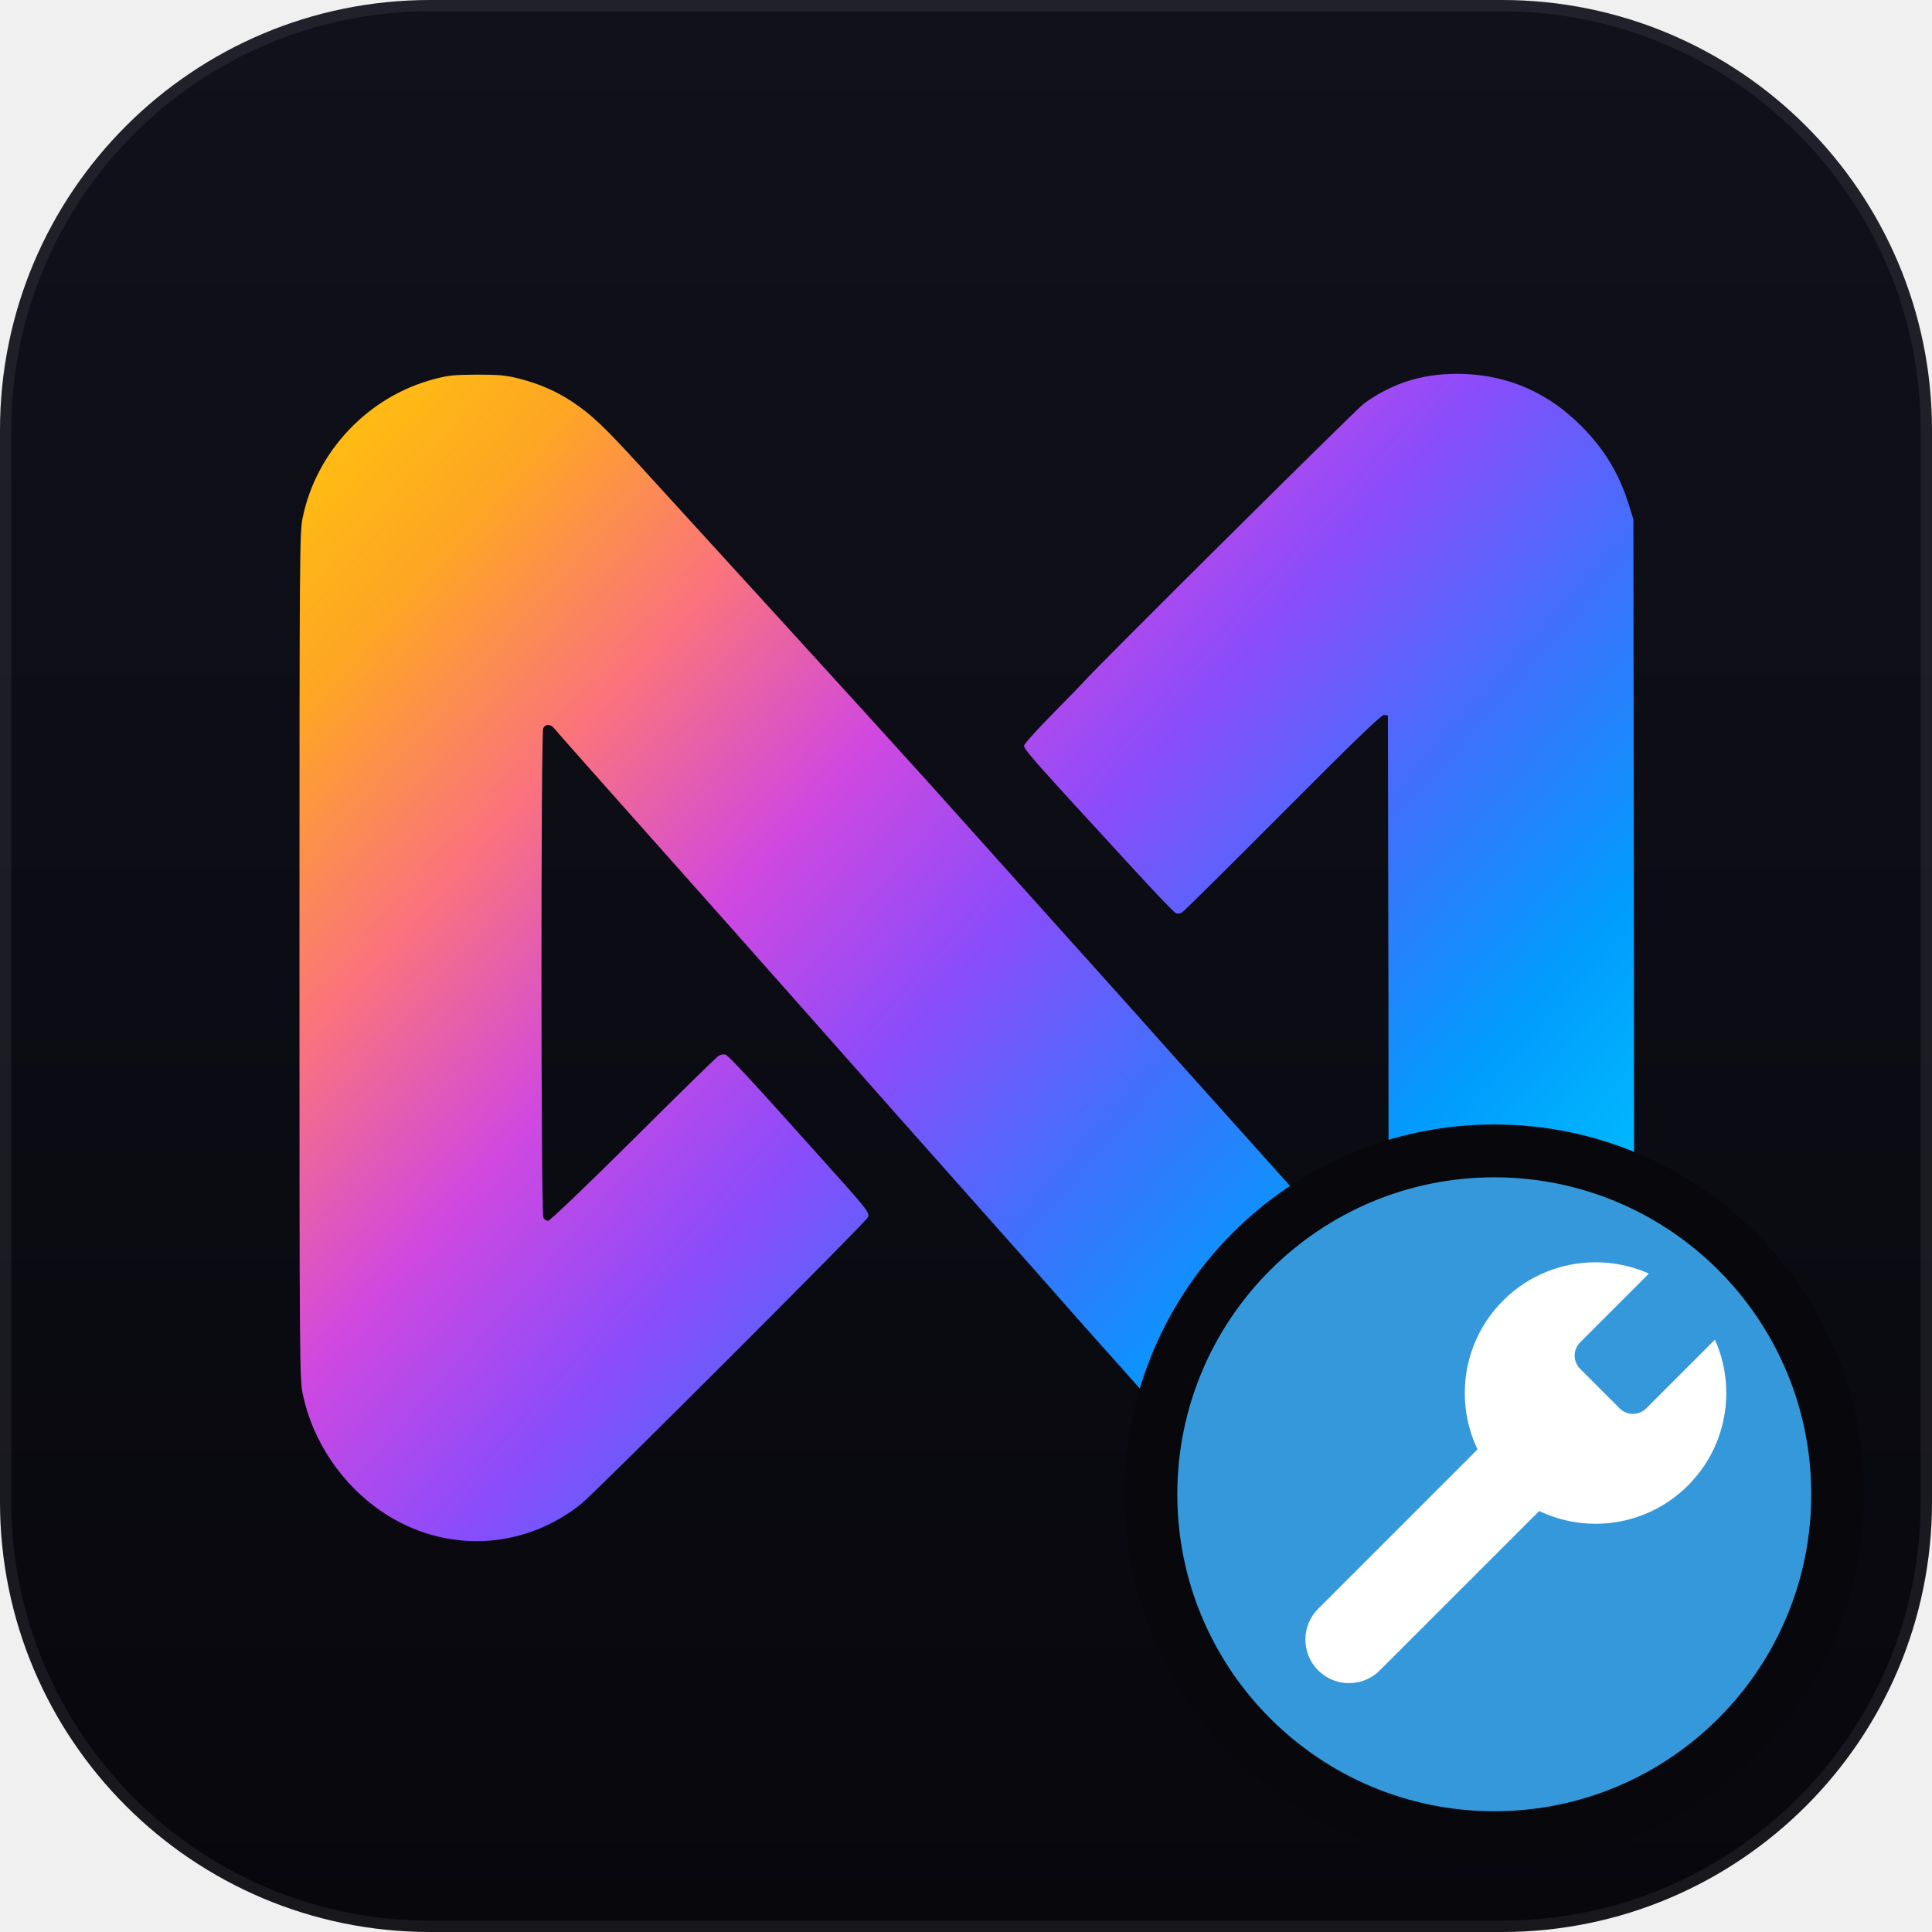
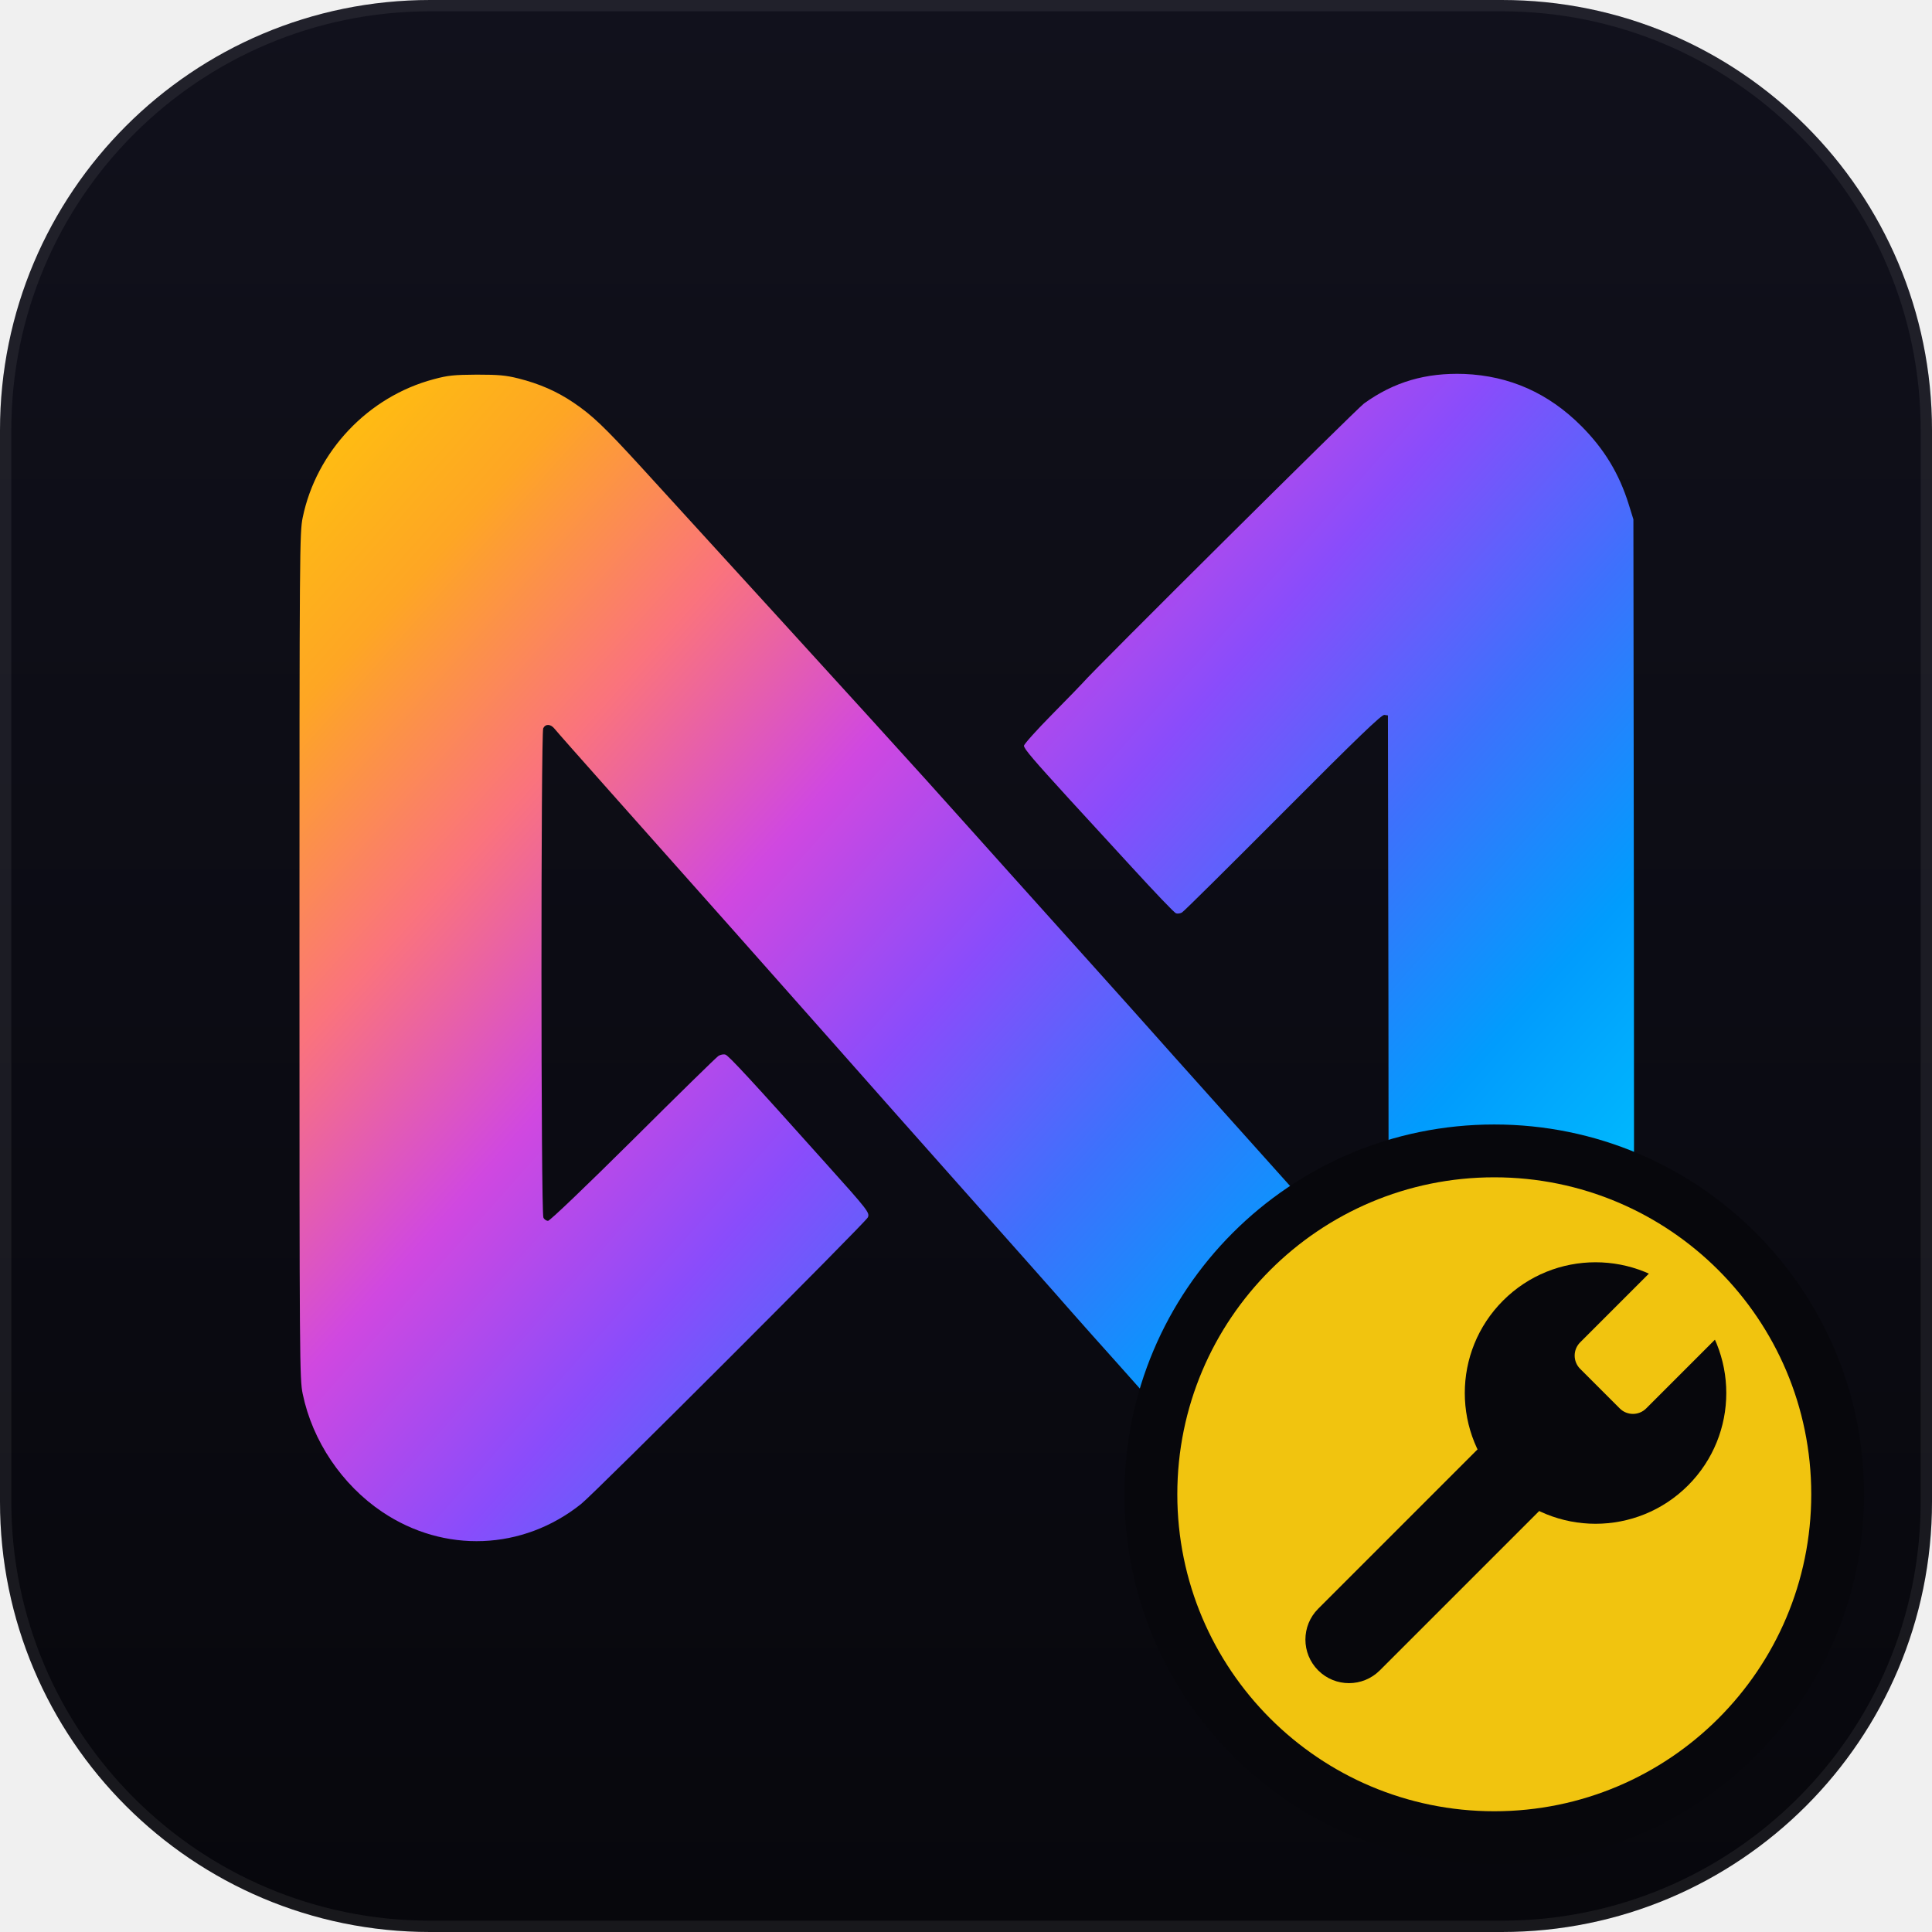
<svg xmlns="http://www.w3.org/2000/svg" viewBox="0 0 1024 1024">
  <defs>
    <linearGradient id="mw" gradientUnits="userSpaceOnUse" x1="236" y1="285" x2="1018" y2="980">
      <stop offset="0" stop-color="#ffc60a" />
      <stop offset="0.125" stop-color="#fea624" />
      <stop offset="0.25" stop-color="#fa737d" />
      <stop offset="0.375" stop-color="#d048e0" />
      <stop offset="0.5" stop-color="#8a4cfb" />
      <stop offset="0.625" stop-color="#3d71fc" />
      <stop offset="0.75" stop-color="#019cfd" />
      <stop offset="0.875" stop-color="#00bffd" />
      <stop offset="1" stop-color="#00dcff" />
    </linearGradient>
    <linearGradient id="bg" x1="0" y1="0" x2="0" y2="1">
      <stop offset="0" stop-color="#11111c" />
      <stop offset="1" stop-color="#07070c" />
    </linearGradient>
  </defs>
  <rect width="1024" height="1024" rx="228" fill="url(#bg)" />
  <rect x="3" y="3" width="1018" height="1018" rx="225" fill="none" stroke="#ffffff" stroke-opacity=".07" stroke-width="6" />
  <g transform="translate(-54.51 -59.48) scale(0.90353)">
    <path fill="url(#mw)" d="M905.5 979.9C950.2 974.4 988.6 948.5 1007.5 911.0C1012.5 901.0 1016.5 889.4 1018.0 880.7C1018.7 876.4 1019.0 795.9 1018.8 622.5L1018.5 370.5L1015.7 361.5C1010.1 343.6 1001.4 329.3 988.1 315.9C968.7 296.4 945.9 286.3 919.3 285.2C896.8 284.4 878.1 289.8 860.5 302.5C856.1 305.7 701.7 459.0 695.5 466.4C695.0 467.0 687.0 475.3 677.8 484.6C668.5 494.0 661.0 502.4 661.0 503.3C661.0 505.1 666.8 511.8 687.6 534.6C694.7 542.3 711.3 560.4 724.5 574.8C737.7 589.2 749.2 601.3 750.2 601.6C751.1 601.9 752.7 601.7 753.7 601.1C754.7 600.6 781.3 574.2 812.9 542.5C857.2 498.0 870.8 485.0 872.4 485.2L874.5 485.5L874.8 652.3C875.0 802.5 874.9 819.1 873.4 819.7C870.1 821.0 875.8 827.1 783.1 723.6C758.0 695.6 735.2 670.1 732.5 667.0C729.8 663.9 716.2 648.8 702.4 633.4C658.9 585.0 639.1 562.9 627.1 549.5C599.8 518.9 566.7 482.5 435.7 339.0C414.7 316.1 407.8 309.5 396.9 302.1C387.0 295.4 376.7 290.9 364.3 287.8C357.1 286.0 352.8 285.6 340.0 285.6C326.6 285.7 323.2 286.0 314.7 288.3C276.3 298.5 245.9 330.6 237.9 369.4C236.1 378.2 236.0 387.5 236.0 626.5C236.0 864.7 236.1 874.9 237.9 883.5C243.6 911.1 260.9 936.8 284.5 952.7C320.9 977.2 367.0 975.4 401.2 948.1C409.3 941.7 568.0 783.0 569.4 780.0C570.6 777.3 569.9 776.2 544.8 748.3C501.3 699.7 487.8 685.1 485.9 684.5C484.8 684.1 482.9 684.5 481.7 685.3C480.5 686.1 457.9 708.2 431.6 734.4C404.4 761.4 382.9 782.0 381.8 782.0C380.9 782.0 379.6 781.2 379.1 780.1C377.6 777.5 377.6 495.6 379.0 493.0C380.4 490.3 383.4 490.5 385.7 493.4C386.7 494.7 401.3 511.2 418.1 530.1C466.7 584.7 519.2 643.8 549.4 678.0C577.7 710.0 593.0 727.3 623.5 761.6C653.9 795.8 677.3 822.1 689.0 835.5C695.3 842.6 706.7 855.5 714.4 864.0C722.0 872.5 737.0 889.4 747.8 901.5C781.0 938.9 794.7 951.2 815.5 962.5C842.3 977.2 875.5 983.6 905.5 979.9Z" />
  </g>
  <defs>
    <mask id="wrench" maskUnits="userSpaceOnUse" x="0" y="0" width="100" height="100">
      <circle cx="50" cy="27" r="21" fill="#fff" />
      <rect x="43" y="38" width="14" height="52" rx="7" fill="#fff" />
      <rect x="42.5" y="-2" width="15" height="28" rx="3" fill="#000" />
    </mask>
  </defs>
  <circle cx="792" cy="792" r="196" fill="#07070c" />
-   <circle cx="792" cy="792" r="168" fill="#3498db" />
+   <circle cx="792" cy="792" r="168" fill="#f1c40f" />
  <g transform="translate(792 792) rotate(45) scale(3.3) translate(-50 -50)">
-     <rect width="100" height="100" fill="#fff" mask="url(#wrench)" />
+     <rect width="100" height="100" fill="#07070c" mask="url(#wrench)" />
  </g>
</svg>
